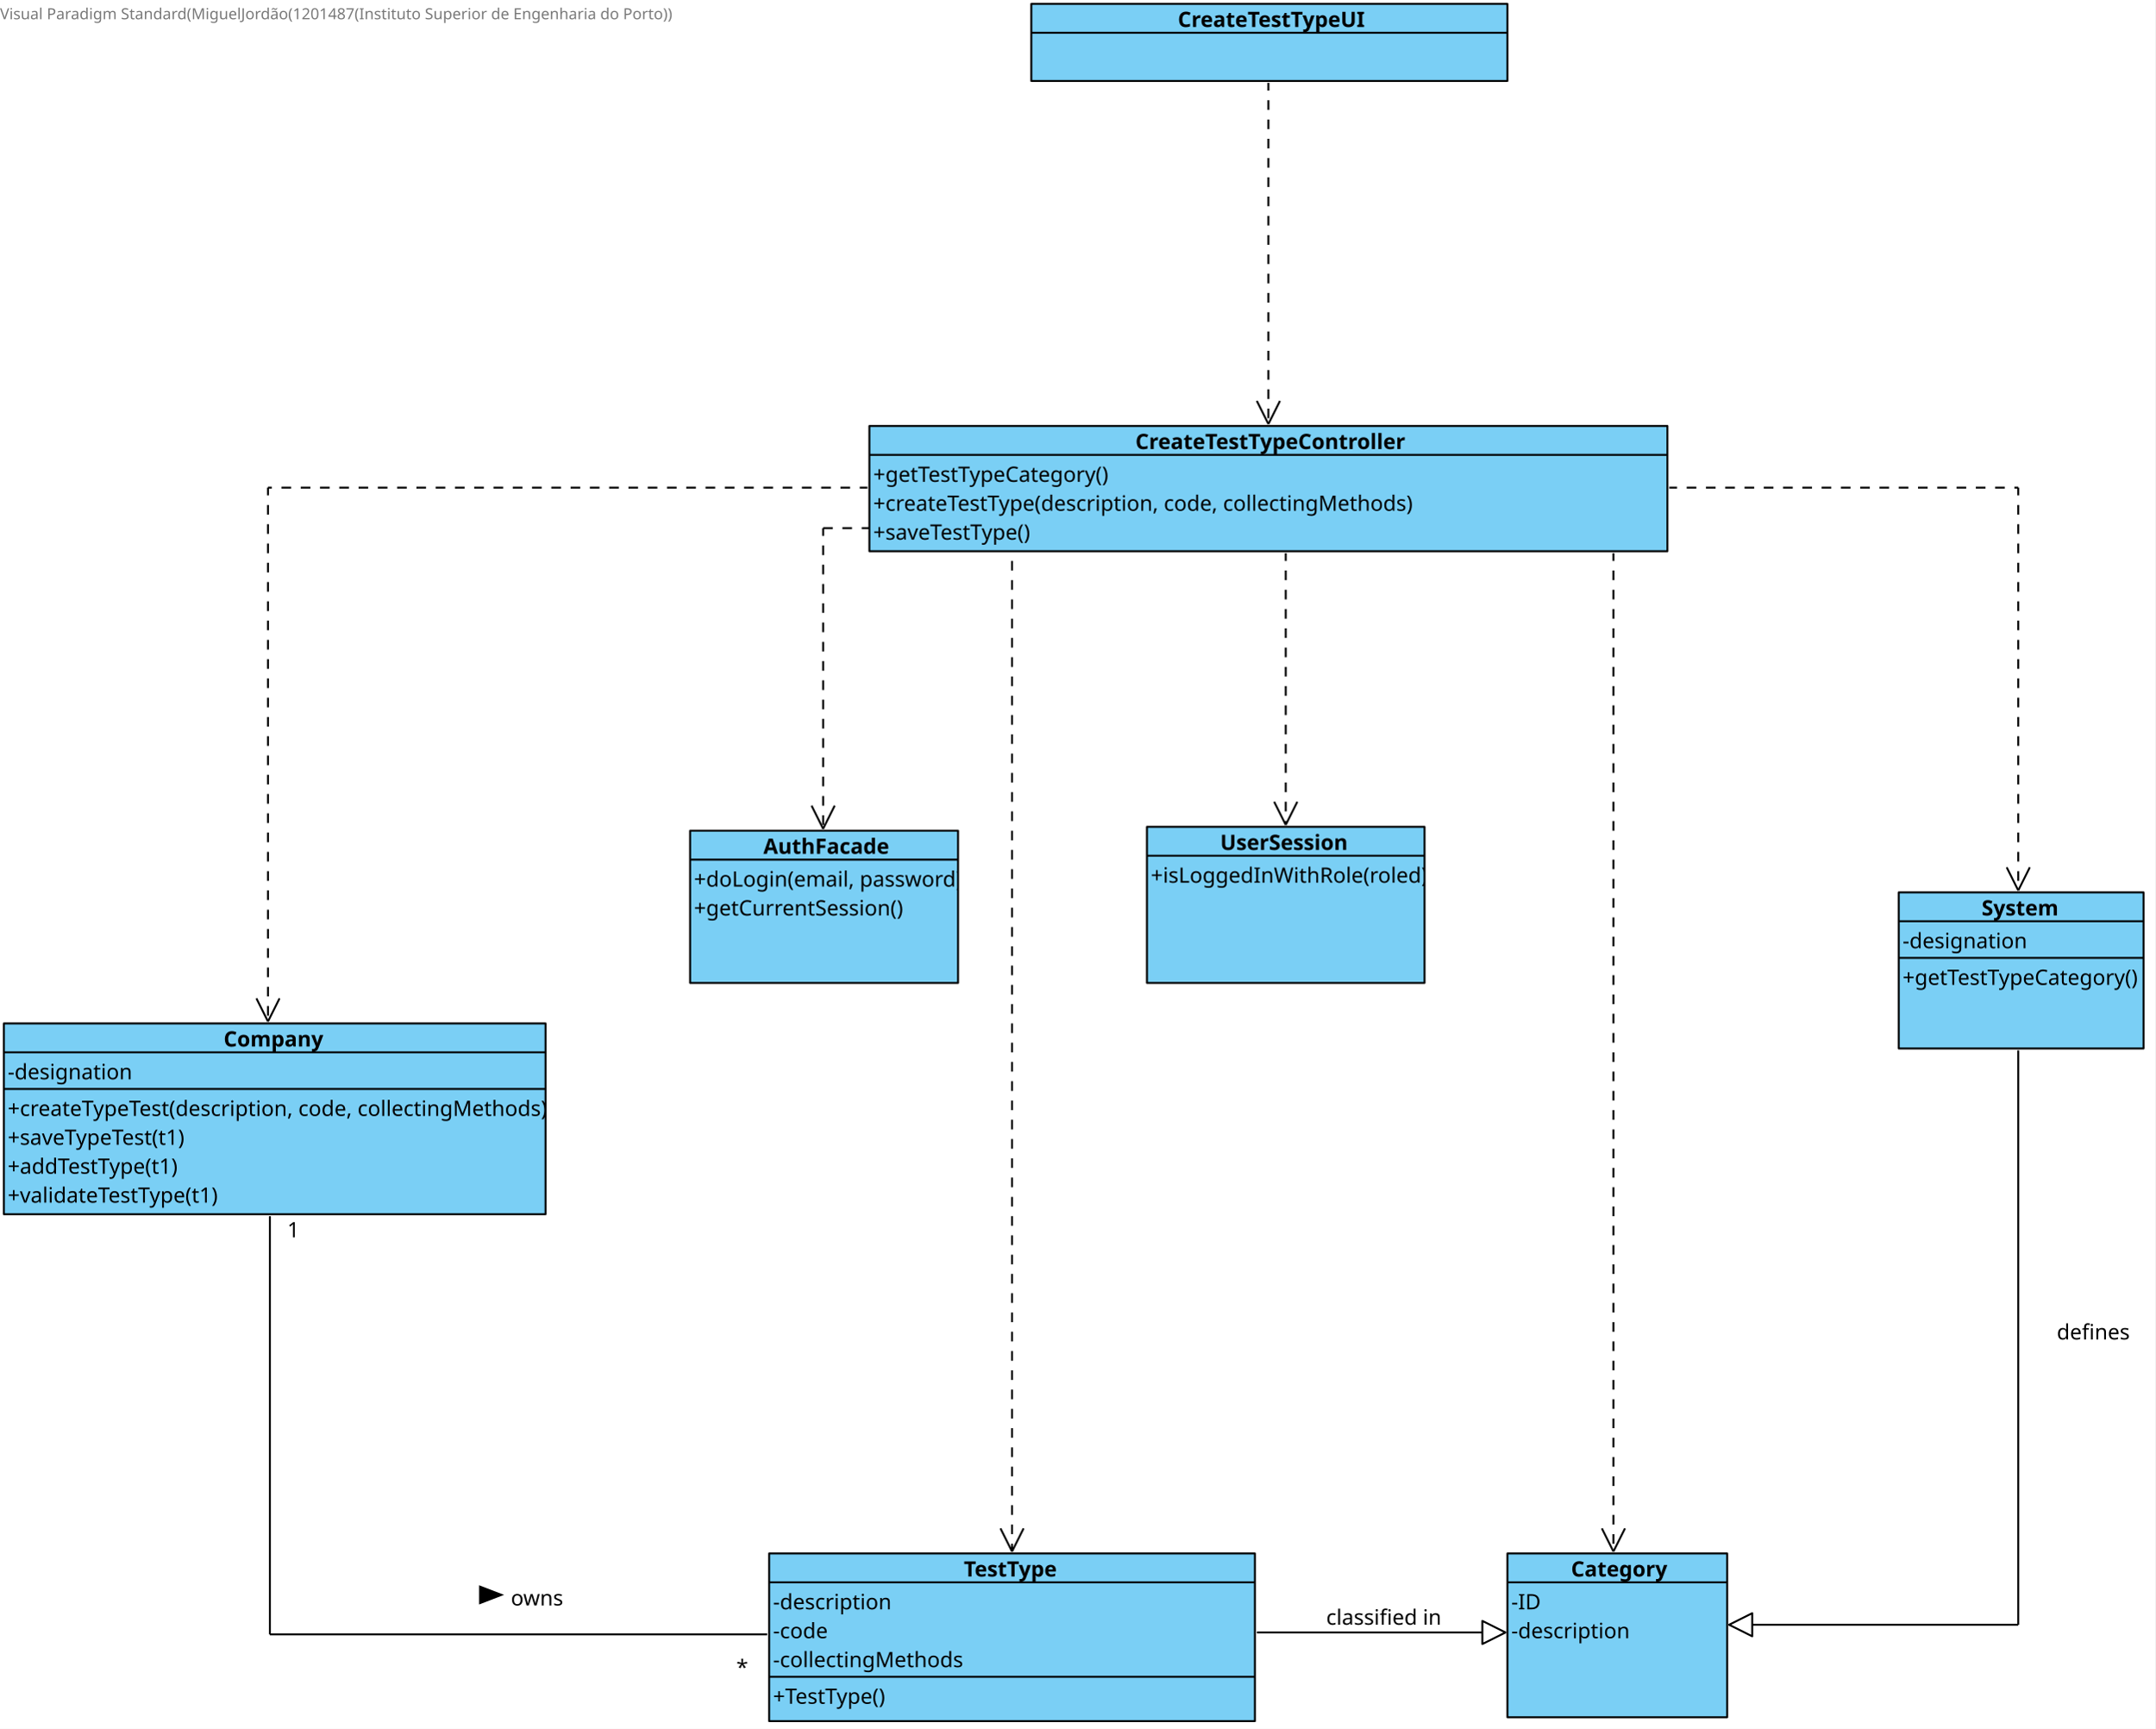
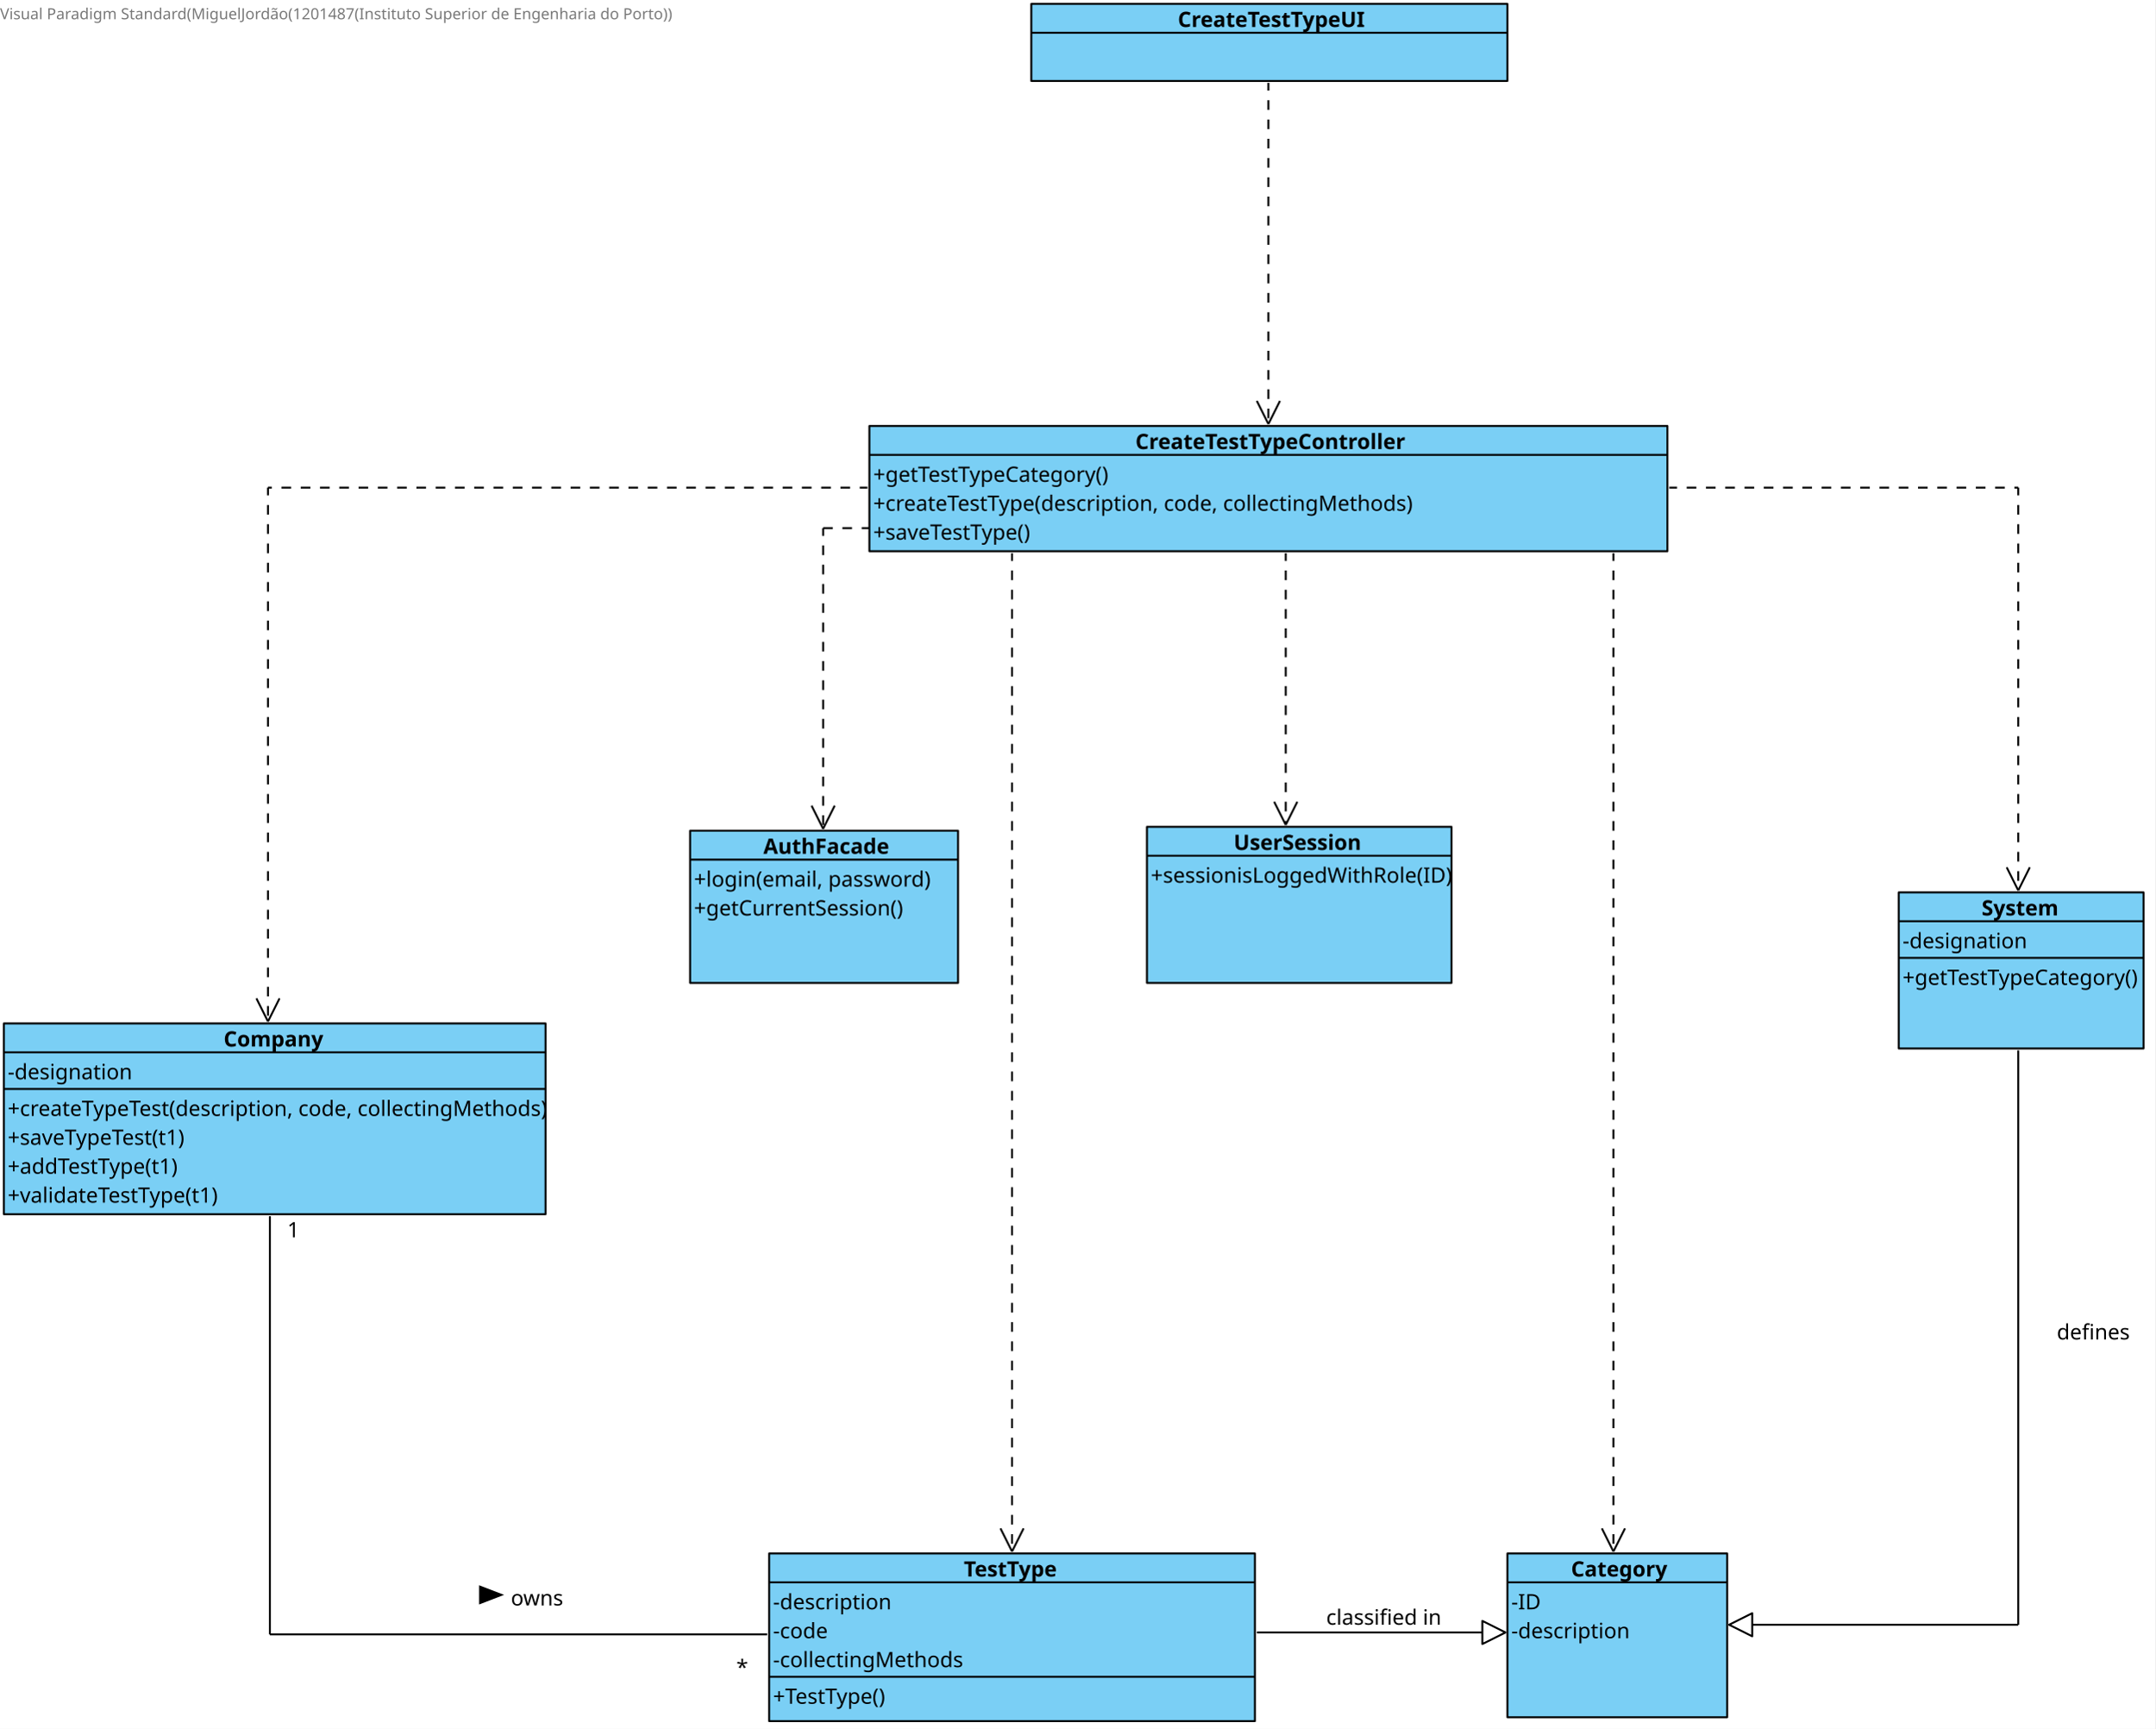
<svg xmlns="http://www.w3.org/2000/svg" fill-opacity="0" color-rendering="auto" color-interpolation="auto" text-rendering="auto" stroke="rgb(0,0,0)" stroke-linecap="square" width="1118" stroke-miterlimit="10" shape-rendering="auto" stroke-opacity="0" fill="rgb(0,0,0)" stroke-dasharray="none" font-weight="normal" stroke-width="1" height="897" font-family="'Dialog'" font-style="normal" stroke-linejoin="miter" font-size="12px" stroke-dashoffset="0" image-rendering="auto">
  <defs id="genericDefs" />
  <g>
    <defs id="defs1">
      <clipPath clipPathUnits="userSpaceOnUse" id="clipPath1">
        <path d="M-7 -7 L258 -7 L258 51 L-7 51 L-7 -7 Z" />
      </clipPath>
      <clipPath clipPathUnits="userSpaceOnUse" id="clipPath2">
        <path d="M0 0 L0 25 L247 25 L247 0 Z" />
      </clipPath>
      <clipPath clipPathUnits="userSpaceOnUse" id="clipPath3">
        <path d="M0 0 L0 15 L247 15 L247 0 Z" />
      </clipPath>
      <clipPath clipPathUnits="userSpaceOnUse" id="clipPath4">
        <path d="M-7 -7 L425 -7 L425 76 L-7 76 L-7 -7 Z" />
      </clipPath>
      <clipPath clipPathUnits="userSpaceOnUse" id="clipPath5">
        <path d="M0 0 L0 50 L414 50 L414 0 Z" />
      </clipPath>
      <clipPath clipPathUnits="userSpaceOnUse" id="clipPath6">
        <path d="M0 0 L0 15 L414 15 L414 0 Z" />
      </clipPath>
      <clipPath clipPathUnits="userSpaceOnUse" id="clipPath7">
        <path d="M-7 -7 L292 -7 L292 110 L-7 110 L-7 -7 Z" />
      </clipPath>
      <clipPath clipPathUnits="userSpaceOnUse" id="clipPath8">
        <path d="M0 0 L0 84 L281 84 L281 0 Z" />
      </clipPath>
      <clipPath clipPathUnits="userSpaceOnUse" id="clipPath9">
        <path d="M0 0 L0 15 L281 15 L281 0 Z" />
      </clipPath>
      <clipPath clipPathUnits="userSpaceOnUse" id="clipPath10">
        <path d="M-7 -7 L263 -7 L263 98 L-7 98 L-7 -7 Z" />
      </clipPath>
      <clipPath clipPathUnits="userSpaceOnUse" id="clipPath11">
        <path d="M0 0 L0 72 L252 72 L252 0 Z" />
      </clipPath>
      <clipPath clipPathUnits="userSpaceOnUse" id="clipPath12">
        <path d="M0 0 L0 15 L252 15 L252 0 Z" />
      </clipPath>
      <clipPath clipPathUnits="userSpaceOnUse" id="clipPath13">
        <path d="M-7 -7 L125 -7 L125 96 L-7 96 L-7 -7 Z" />
      </clipPath>
      <clipPath clipPathUnits="userSpaceOnUse" id="clipPath14">
        <path d="M0 0 L0 70 L114 70 L114 0 Z" />
      </clipPath>
      <clipPath clipPathUnits="userSpaceOnUse" id="clipPath15">
        <path d="M0 0 L0 15 L114 15 L114 0 Z" />
      </clipPath>
      <clipPath clipPathUnits="userSpaceOnUse" id="clipPath16">
        <path d="M-7 -7 L138 -7 L138 92 L-7 92 L-7 -7 Z" />
      </clipPath>
      <clipPath clipPathUnits="userSpaceOnUse" id="clipPath17">
        <path d="M0 0 L0 66 L127 66 L127 0 Z" />
      </clipPath>
      <clipPath clipPathUnits="userSpaceOnUse" id="clipPath18">
        <path d="M0 0 L0 15 L127 15 L127 0 Z" />
      </clipPath>
      <clipPath clipPathUnits="userSpaceOnUse" id="clipPath19">
        <path d="M-7 -7 L150 -7 L150 90 L-7 90 L-7 -7 Z" />
      </clipPath>
      <clipPath clipPathUnits="userSpaceOnUse" id="clipPath20">
        <path d="M0 0 L0 64 L139 64 L139 0 Z" />
      </clipPath>
      <clipPath clipPathUnits="userSpaceOnUse" id="clipPath21">
        <path d="M0 0 L0 15 L139 15 L139 0 Z" />
      </clipPath>
      <clipPath clipPathUnits="userSpaceOnUse" id="clipPath22">
-         <path d="M-7 -7 L155 -7 L155 92 L-7 92 L-7 -7 Z" />
+         <path d="M-7 -7 L169 -7 L169 92 L-7 92 L-7 -7 Z" />
      </clipPath>
      <clipPath clipPathUnits="userSpaceOnUse" id="clipPath23">
-         <path d="M0 0 L0 66 L144 66 L144 0 Z" />
+         <path d="M0 0 L0 66 L158 66 L158 0 Z" />
      </clipPath>
      <clipPath clipPathUnits="userSpaceOnUse" id="clipPath24">
-         <path d="M0 0 L0 15 L144 15 L144 0 Z" />
+         <path d="M0 0 L0 15 L158 15 L158 0 Z" />
      </clipPath>
      <clipPath clipPathUnits="userSpaceOnUse" id="clipPath25">
        <path d="M-7 -7 L38 -7 L38 26 L-7 26 L-7 -7 Z" />
      </clipPath>
      <clipPath clipPathUnits="userSpaceOnUse" id="clipPath26">
        <path d="M0 0 L0 15 L27 15 L27 0 Z" />
      </clipPath>
      <clipPath clipPathUnits="userSpaceOnUse" id="clipPath27">
        <path d="M-7 -7 L36 -7 L36 26 L-7 26 L-7 -7 Z" />
      </clipPath>
      <clipPath clipPathUnits="userSpaceOnUse" id="clipPath28">
        <path d="M0 0 L0 15 L25 15 L25 0 Z" />
      </clipPath>
      <clipPath clipPathUnits="userSpaceOnUse" id="clipPath29">
        <path d="M0 0 L104 0 L104 281 L0 281 L0 0 Z" />
      </clipPath>
      <clipPath clipPathUnits="userSpaceOnUse" id="clipPath30">
        <path d="M0 0 L0 281 L104 281 L104 0 Z" />
      </clipPath>
      <clipPath clipPathUnits="userSpaceOnUse" id="clipPath31">
        <path d="M0 0 L285 0 L285 313 L0 313 L0 0 Z" />
      </clipPath>
      <clipPath clipPathUnits="userSpaceOnUse" id="clipPath32">
        <path d="M0 0 L0 313 L285 313 L285 0 Z" />
      </clipPath>
      <clipPath clipPathUnits="userSpaceOnUse" id="clipPath33">
        <path d="M0 0 L104 0 L104 622 L0 622 L0 0 Z" />
      </clipPath>
      <clipPath clipPathUnits="userSpaceOnUse" id="clipPath34">
        <path d="M0 0 L0 622 L104 622 L104 0 Z" />
      </clipPath>
      <clipPath clipPathUnits="userSpaceOnUse" id="clipPath35">
        <path d="M0 0 L415 0 L415 381 L0 381 L0 0 Z" />
      </clipPath>
      <clipPath clipPathUnits="userSpaceOnUse" id="clipPath36">
        <path d="M0 0 L0 381 L415 381 L415 0 Z" />
      </clipPath>
      <clipPath clipPathUnits="userSpaceOnUse" id="clipPath37">
        <path d="M0 0 L233 0 L233 104 L0 104 L0 0 Z" />
      </clipPath>
      <clipPath clipPathUnits="userSpaceOnUse" id="clipPath38">
        <path d="M153 34 L153 49 L76 49 L76 34 ZM0 0 L0 104 L233 104 L233 0 Z" />
      </clipPath>
      <clipPath clipPathUnits="userSpaceOnUse" id="clipPath39">
        <path d="M0 0 L254 0 L254 402 L0 402 L0 0 Z" />
      </clipPath>
      <clipPath clipPathUnits="userSpaceOnUse" id="clipPath40">
        <path d="M0 0 L0 402 L254 402 L254 203 L211 203 L211 188 L254 188 L254 0 Z" />
      </clipPath>
      <clipPath clipPathUnits="userSpaceOnUse" id="clipPath41">
        <path d="M0 0 L362 0 L362 321 L0 321 L0 0 Z" />
      </clipPath>
      <clipPath clipPathUnits="userSpaceOnUse" id="clipPath42">
        <path d="M211 240 L211 256 L147 256 L147 240 ZM0 0 L0 321 L362 321 L362 0 Z" />
      </clipPath>
      <clipPath clipPathUnits="userSpaceOnUse" id="clipPath43">
        <path d="M0 0 L104 0 L104 245 L0 245 L0 0 Z" />
      </clipPath>
      <clipPath clipPathUnits="userSpaceOnUse" id="clipPath44">
        <path d="M0 0 L0 245 L104 245 L104 0 Z" />
      </clipPath>
      <clipPath clipPathUnits="userSpaceOnUse" id="clipPath45">
        <path d="M0 0 L128 0 L128 260 L0 260 L0 0 Z" />
      </clipPath>
      <clipPath clipPathUnits="userSpaceOnUse" id="clipPath46">
        <path d="M0 0 L0 260 L128 260 L128 0 Z" />
      </clipPath>
      <clipPath clipPathUnits="userSpaceOnUse" id="clipPath47">
        <path d="M-64 -16 L128 -16 L128 32 L-64 32 L-64 -16 Z" />
      </clipPath>
      <clipPath clipPathUnits="userSpaceOnUse" id="clipPath48">
        <path d="M-74 -16 L118 -16 L118 32 L-74 32 L-74 -16 Z" />
      </clipPath>
      <clipPath clipPathUnits="userSpaceOnUse" id="clipPath49">
        <path d="M-56 -15 L112 -15 L112 30 L-56 30 L-56 -15 Z" />
      </clipPath>
      <clipPath clipPathUnits="userSpaceOnUse" id="clipPath50">
        <path d="M-77 -15 L154 -15 L154 30 L-77 30 L-77 -15 Z" />
      </clipPath>
    </defs>
    <g fill="white" text-rendering="geometricPrecision" fill-opacity="1" stroke-opacity="1" stroke="white">
      <rect x="0" width="1118" height="897" y="0" stroke="none" />
    </g>
    <g font-size="11px" transform="translate(535,2)" fill-opacity="1" fill="rgb(122,207,245)" text-rendering="geometricPrecision" image-rendering="optimizeQuality" font-family="sans-serif" stroke="rgb(122,207,245)" font-weight="bold" stroke-opacity="1">
      <rect x="0" width="247" height="40" y="0" clip-path="url(#clipPath1)" stroke="none" />
    </g>
    <g fill-opacity="1" text-rendering="geometricPrecision" stroke="black" stroke-linecap="butt" transform="translate(535,2)" stroke-miterlimit="0" stroke-opacity="1" fill="black" font-weight="bold" font-family="sans-serif" stroke-linejoin="round" font-size="11px" image-rendering="optimizeQuality">
      <rect fill="none" x="0" width="247" height="40" y="0" clip-path="url(#clipPath1)" />
      <line y2="15" fill="none" x1="0" clip-path="url(#clipPath1)" x2="247" y1="15" />
    </g>
    <g font-size="11px" transform="translate(535,2)" fill-opacity="1" fill="black" text-rendering="geometricPrecision" image-rendering="optimizeQuality" font-family="sans-serif" stroke="black" font-weight="bold" stroke-opacity="1">
      <text x="76" xml:space="preserve" y="12" clip-path="url(#clipPath3)" stroke="none">CreateTestTypeUI</text>
    </g>
    <g font-size="11px" transform="translate(451,221)" fill-opacity="1" fill="rgb(122,207,245)" text-rendering="geometricPrecision" image-rendering="optimizeQuality" font-family="sans-serif" stroke="rgb(122,207,245)" font-weight="bold" stroke-opacity="1">
      <rect x="0" width="414" height="65" y="0" clip-path="url(#clipPath4)" stroke="none" />
    </g>
    <g fill-opacity="1" text-rendering="geometricPrecision" stroke="black" stroke-linecap="butt" transform="translate(451,221)" stroke-miterlimit="0" stroke-opacity="1" fill="black" font-weight="bold" font-family="sans-serif" stroke-linejoin="round" font-size="11px" image-rendering="optimizeQuality">
      <rect fill="none" x="0" width="414" height="65" y="0" clip-path="url(#clipPath4)" />
      <line y2="15" fill="none" x1="0" clip-path="url(#clipPath4)" x2="414" y1="15" />
    </g>
    <g font-size="11px" transform="matrix(1,0,0,1,451,236)" fill-opacity="1" fill="black" text-rendering="geometricPrecision" image-rendering="optimizeQuality" font-family="sans-serif" stroke="black" stroke-opacity="1">
      <text x="2" xml:space="preserve" y="14" clip-path="url(#clipPath5)" stroke="none">+getTestTypeCategory()</text>
    </g>
    <g font-size="11px" transform="matrix(1,0,0,1,451,236)" fill-opacity="1" fill="black" text-rendering="geometricPrecision" image-rendering="optimizeQuality" font-family="sans-serif" stroke="black" stroke-opacity="1">
      <text x="2" xml:space="preserve" y="29" clip-path="url(#clipPath5)" stroke="none">+createTestType(description, code, collectingMethods)</text>
    </g>
    <g font-size="11px" transform="matrix(1,0,0,1,451,236)" fill-opacity="1" fill="black" text-rendering="geometricPrecision" image-rendering="optimizeQuality" font-family="sans-serif" stroke="black" stroke-opacity="1">
      <text x="2" xml:space="preserve" y="44" clip-path="url(#clipPath5)" stroke="none">+saveTestType()</text>
    </g>
    <g font-size="11px" transform="translate(451,221)" fill-opacity="1" fill="black" text-rendering="geometricPrecision" image-rendering="optimizeQuality" font-family="sans-serif" stroke="black" font-weight="bold" stroke-opacity="1">
      <text x="138" xml:space="preserve" y="12" clip-path="url(#clipPath6)" stroke="none">CreateTestTypeController</text>
    </g>
    <g font-size="11px" transform="translate(2,531)" fill-opacity="1" fill="rgb(122,207,245)" text-rendering="geometricPrecision" image-rendering="optimizeQuality" font-family="sans-serif" stroke="rgb(122,207,245)" font-weight="bold" stroke-opacity="1">
      <rect x="0" width="281" height="99" y="0" clip-path="url(#clipPath7)" stroke="none" />
    </g>
    <g fill-opacity="1" text-rendering="geometricPrecision" stroke="black" stroke-linecap="butt" transform="translate(2,531)" stroke-miterlimit="0" stroke-opacity="1" fill="black" font-weight="bold" font-family="sans-serif" stroke-linejoin="round" font-size="11px" image-rendering="optimizeQuality">
      <rect fill="none" x="0" width="281" height="99" y="0" clip-path="url(#clipPath7)" />
      <line y2="15" fill="none" x1="0" clip-path="url(#clipPath7)" x2="281" y1="15" />
    </g>
    <g font-size="11px" transform="matrix(1,0,0,1,2,546)" fill-opacity="1" fill="black" text-rendering="geometricPrecision" image-rendering="optimizeQuality" font-family="sans-serif" stroke="black" stroke-opacity="1">
      <text x="2" xml:space="preserve" y="14" clip-path="url(#clipPath8)" stroke="none">-designation</text>
    </g>
    <g stroke-linecap="butt" font-size="11px" transform="matrix(1,0,0,1,2,546)" fill-opacity="1" fill="black" text-rendering="geometricPrecision" image-rendering="optimizeQuality" font-family="sans-serif" stroke-linejoin="bevel" stroke="black" stroke-opacity="1" stroke-miterlimit="0">
      <line y2="19" fill="none" x1="0" clip-path="url(#clipPath8)" x2="281" y1="19" />
    </g>
    <g font-size="11px" transform="matrix(1,0,0,1,2,546)" fill-opacity="1" fill="black" text-rendering="geometricPrecision" image-rendering="optimizeQuality" font-family="sans-serif" stroke="black" stroke-opacity="1">
      <text x="2" xml:space="preserve" y="33" clip-path="url(#clipPath8)" stroke="none">+createTypeTest(description, code, collectingMethods)</text>
    </g>
    <g font-size="11px" transform="matrix(1,0,0,1,2,546)" fill-opacity="1" fill="black" text-rendering="geometricPrecision" image-rendering="optimizeQuality" font-family="sans-serif" stroke="black" stroke-opacity="1">
      <text x="2" xml:space="preserve" y="48" clip-path="url(#clipPath8)" stroke="none">+saveTypeTest(t1)</text>
    </g>
    <g font-size="11px" transform="matrix(1,0,0,1,2,546)" fill-opacity="1" fill="black" text-rendering="geometricPrecision" image-rendering="optimizeQuality" font-family="sans-serif" stroke="black" stroke-opacity="1">
      <text x="2" xml:space="preserve" y="63" clip-path="url(#clipPath8)" stroke="none">+addTestType(t1)</text>
    </g>
    <g font-size="11px" transform="matrix(1,0,0,1,2,546)" fill-opacity="1" fill="black" text-rendering="geometricPrecision" image-rendering="optimizeQuality" font-family="sans-serif" stroke="black" stroke-opacity="1">
      <text x="2" xml:space="preserve" y="78" clip-path="url(#clipPath8)" stroke="none">+validateTestType(t1)</text>
    </g>
    <g font-size="11px" transform="translate(2,531)" fill-opacity="1" fill="black" text-rendering="geometricPrecision" image-rendering="optimizeQuality" font-family="sans-serif" stroke="black" font-weight="bold" stroke-opacity="1">
      <text x="114" xml:space="preserve" y="12" clip-path="url(#clipPath9)" stroke="none">Company</text>
    </g>
    <g font-size="11px" transform="translate(399,806)" fill-opacity="1" fill="rgb(122,207,245)" text-rendering="geometricPrecision" image-rendering="optimizeQuality" font-family="sans-serif" stroke="rgb(122,207,245)" font-weight="bold" stroke-opacity="1">
      <rect x="0" width="252" height="87" y="0" clip-path="url(#clipPath10)" stroke="none" />
    </g>
    <g fill-opacity="1" text-rendering="geometricPrecision" stroke="black" stroke-linecap="butt" transform="translate(399,806)" stroke-miterlimit="0" stroke-opacity="1" fill="black" font-weight="bold" font-family="sans-serif" stroke-linejoin="round" font-size="11px" image-rendering="optimizeQuality">
      <rect fill="none" x="0" width="252" height="87" y="0" clip-path="url(#clipPath10)" />
      <line y2="15" fill="none" x1="0" clip-path="url(#clipPath10)" x2="252" y1="15" />
    </g>
    <g font-size="11px" transform="matrix(1,0,0,1,399,821)" fill-opacity="1" fill="black" text-rendering="geometricPrecision" image-rendering="optimizeQuality" font-family="sans-serif" stroke="black" stroke-opacity="1">
      <text x="2" xml:space="preserve" y="14" clip-path="url(#clipPath11)" stroke="none">-description</text>
    </g>
    <g font-size="11px" transform="matrix(1,0,0,1,399,821)" fill-opacity="1" fill="black" text-rendering="geometricPrecision" image-rendering="optimizeQuality" font-family="sans-serif" stroke="black" stroke-opacity="1">
      <text x="2" xml:space="preserve" y="29" clip-path="url(#clipPath11)" stroke="none">-code</text>
    </g>
    <g font-size="11px" transform="matrix(1,0,0,1,399,821)" fill-opacity="1" fill="black" text-rendering="geometricPrecision" image-rendering="optimizeQuality" font-family="sans-serif" stroke="black" stroke-opacity="1">
      <text x="2" xml:space="preserve" y="44" clip-path="url(#clipPath11)" stroke="none">-collectingMethods</text>
      <line stroke-linecap="butt" clip-path="url(#clipPath11)" fill="none" x1="0" x2="252" y1="49" y2="49" stroke-linejoin="bevel" stroke-miterlimit="0" />
    </g>
    <g font-size="11px" transform="matrix(1,0,0,1,399,821)" fill-opacity="1" fill="black" text-rendering="geometricPrecision" image-rendering="optimizeQuality" font-family="sans-serif" stroke="black" stroke-opacity="1">
      <text x="2" xml:space="preserve" y="63" clip-path="url(#clipPath11)" stroke="none">+TestType()</text>
    </g>
    <g font-size="11px" transform="translate(399,806)" fill-opacity="1" fill="black" text-rendering="geometricPrecision" image-rendering="optimizeQuality" font-family="sans-serif" stroke="black" font-weight="bold" stroke-opacity="1">
      <text x="101" xml:space="preserve" y="12" clip-path="url(#clipPath12)" stroke="none">TestType</text>
    </g>
    <g font-size="11px" transform="translate(782,806)" fill-opacity="1" fill="rgb(122,207,245)" text-rendering="geometricPrecision" image-rendering="optimizeQuality" font-family="sans-serif" stroke="rgb(122,207,245)" font-weight="bold" stroke-opacity="1">
      <rect x="0" width="114" height="85" y="0" clip-path="url(#clipPath13)" stroke="none" />
    </g>
    <g fill-opacity="1" text-rendering="geometricPrecision" stroke="black" stroke-linecap="butt" transform="translate(782,806)" stroke-miterlimit="0" stroke-opacity="1" fill="black" font-weight="bold" font-family="sans-serif" stroke-linejoin="round" font-size="11px" image-rendering="optimizeQuality">
      <rect fill="none" x="0" width="114" height="85" y="0" clip-path="url(#clipPath13)" />
      <line y2="15" fill="none" x1="0" clip-path="url(#clipPath13)" x2="114" y1="15" />
    </g>
    <g font-size="11px" transform="matrix(1,0,0,1,782,821)" fill-opacity="1" fill="black" text-rendering="geometricPrecision" image-rendering="optimizeQuality" font-family="sans-serif" stroke="black" stroke-opacity="1">
      <text x="2" xml:space="preserve" y="14" clip-path="url(#clipPath14)" stroke="none">-ID</text>
    </g>
    <g font-size="11px" transform="matrix(1,0,0,1,782,821)" fill-opacity="1" fill="black" text-rendering="geometricPrecision" image-rendering="optimizeQuality" font-family="sans-serif" stroke="black" stroke-opacity="1">
      <text x="2" xml:space="preserve" y="29" clip-path="url(#clipPath14)" stroke="none">-description</text>
    </g>
    <g font-size="11px" transform="translate(782,806)" fill-opacity="1" fill="black" text-rendering="geometricPrecision" image-rendering="optimizeQuality" font-family="sans-serif" stroke="black" font-weight="bold" stroke-opacity="1">
      <text x="33" xml:space="preserve" y="12" clip-path="url(#clipPath15)" stroke="none">Category</text>
    </g>
    <g font-size="11px" transform="translate(985,463)" fill-opacity="1" fill="rgb(122,207,245)" text-rendering="geometricPrecision" image-rendering="optimizeQuality" font-family="sans-serif" stroke="rgb(122,207,245)" font-weight="bold" stroke-opacity="1">
      <rect x="0" width="127" height="81" y="0" clip-path="url(#clipPath16)" stroke="none" />
    </g>
    <g fill-opacity="1" text-rendering="geometricPrecision" stroke="black" stroke-linecap="butt" transform="translate(985,463)" stroke-miterlimit="0" stroke-opacity="1" fill="black" font-weight="bold" font-family="sans-serif" stroke-linejoin="round" font-size="11px" image-rendering="optimizeQuality">
      <rect fill="none" x="0" width="127" height="81" y="0" clip-path="url(#clipPath16)" />
      <line y2="15" fill="none" x1="0" clip-path="url(#clipPath16)" x2="127" y1="15" />
    </g>
    <g font-size="11px" transform="matrix(1,0,0,1,985,478)" fill-opacity="1" fill="black" text-rendering="geometricPrecision" image-rendering="optimizeQuality" font-family="sans-serif" stroke="black" stroke-opacity="1">
      <text x="2" xml:space="preserve" y="14" clip-path="url(#clipPath17)" stroke="none">-designation</text>
    </g>
    <g stroke-linecap="butt" font-size="11px" transform="matrix(1,0,0,1,985,478)" fill-opacity="1" fill="black" text-rendering="geometricPrecision" image-rendering="optimizeQuality" font-family="sans-serif" stroke-linejoin="bevel" stroke="black" stroke-opacity="1" stroke-miterlimit="0">
      <line y2="19" fill="none" x1="0" clip-path="url(#clipPath17)" x2="127" y1="19" />
    </g>
    <g font-size="11px" transform="matrix(1,0,0,1,985,478)" fill-opacity="1" fill="black" text-rendering="geometricPrecision" image-rendering="optimizeQuality" font-family="sans-serif" stroke="black" stroke-opacity="1">
      <text x="2" xml:space="preserve" y="33" clip-path="url(#clipPath17)" stroke="none">+getTestTypeCategory()</text>
    </g>
    <g font-size="11px" transform="translate(985,463)" fill-opacity="1" fill="black" text-rendering="geometricPrecision" image-rendering="optimizeQuality" font-family="sans-serif" stroke="black" font-weight="bold" stroke-opacity="1">
      <text x="43" xml:space="preserve" y="12" clip-path="url(#clipPath18)" stroke="none">System</text>
    </g>
    <g font-size="11px" transform="translate(358,431)" fill-opacity="1" fill="rgb(122,207,245)" text-rendering="geometricPrecision" image-rendering="optimizeQuality" font-family="sans-serif" stroke="rgb(122,207,245)" font-weight="bold" stroke-opacity="1">
      <rect x="0" width="139" height="79" y="0" clip-path="url(#clipPath19)" stroke="none" />
    </g>
    <g fill-opacity="1" text-rendering="geometricPrecision" stroke="black" stroke-linecap="butt" transform="translate(358,431)" stroke-miterlimit="0" stroke-opacity="1" fill="black" font-weight="bold" font-family="sans-serif" stroke-linejoin="round" font-size="11px" image-rendering="optimizeQuality">
      <rect fill="none" x="0" width="139" height="79" y="0" clip-path="url(#clipPath19)" />
      <line y2="15" fill="none" x1="0" clip-path="url(#clipPath19)" x2="139" y1="15" />
    </g>
    <g font-size="11px" transform="matrix(1,0,0,1,358,446)" fill-opacity="1" fill="black" text-rendering="geometricPrecision" image-rendering="optimizeQuality" font-family="sans-serif" stroke="black" stroke-opacity="1">
-       <text x="2" xml:space="preserve" y="14" clip-path="url(#clipPath20)" stroke="none">+doLogin(email, password)</text>
+       <text x="2" xml:space="preserve" y="14" clip-path="url(#clipPath20)" stroke="none">+login(email, password)</text>
    </g>
    <g font-size="11px" transform="matrix(1,0,0,1,358,446)" fill-opacity="1" fill="black" text-rendering="geometricPrecision" image-rendering="optimizeQuality" font-family="sans-serif" stroke="black" stroke-opacity="1">
      <text x="2" xml:space="preserve" y="29" clip-path="url(#clipPath20)" stroke="none">+getCurrentSession()</text>
    </g>
    <g font-size="11px" transform="translate(358,431)" fill-opacity="1" fill="black" text-rendering="geometricPrecision" image-rendering="optimizeQuality" font-family="sans-serif" stroke="black" font-weight="bold" stroke-opacity="1">
      <text x="38" xml:space="preserve" y="12" clip-path="url(#clipPath21)" stroke="none">AuthFacade</text>
    </g>
    <g font-size="11px" transform="translate(595,429)" fill-opacity="1" fill="rgb(122,207,245)" text-rendering="geometricPrecision" image-rendering="optimizeQuality" font-family="sans-serif" stroke="rgb(122,207,245)" font-weight="bold" stroke-opacity="1">
-       <rect x="0" width="144" height="81" y="0" clip-path="url(#clipPath22)" stroke="none" />
+       <rect x="0" width="158" height="81" y="0" clip-path="url(#clipPath22)" stroke="none" />
    </g>
    <g fill-opacity="1" text-rendering="geometricPrecision" stroke="black" stroke-linecap="butt" transform="translate(595,429)" stroke-miterlimit="0" stroke-opacity="1" fill="black" font-weight="bold" font-family="sans-serif" stroke-linejoin="round" font-size="11px" image-rendering="optimizeQuality">
-       <rect fill="none" x="0" width="144" height="81" y="0" clip-path="url(#clipPath22)" />
-       <line y2="15" fill="none" x1="0" clip-path="url(#clipPath22)" x2="144" y1="15" />
+       <rect fill="none" x="0" width="158" height="81" y="0" clip-path="url(#clipPath22)" />
+       <line y2="15" fill="none" x1="0" clip-path="url(#clipPath22)" x2="158" y1="15" />
    </g>
    <g font-size="11px" transform="matrix(1,0,0,1,595,444)" fill-opacity="1" fill="black" text-rendering="geometricPrecision" image-rendering="optimizeQuality" font-family="sans-serif" stroke="black" stroke-opacity="1">
-       <text x="2" xml:space="preserve" y="14" clip-path="url(#clipPath23)" stroke="none">+isLoggedInWithRole(roled)</text>
+       <text x="2" xml:space="preserve" y="14" clip-path="url(#clipPath23)" stroke="none">+sessionisLoggedWithRole(ID)</text>
    </g>
    <g font-size="11px" transform="translate(595,429)" fill-opacity="1" fill="black" text-rendering="geometricPrecision" image-rendering="optimizeQuality" font-family="sans-serif" stroke="black" font-weight="bold" stroke-opacity="1">
-       <text x="38" xml:space="preserve" y="12" clip-path="url(#clipPath24)" stroke="none">UserSession</text>
+       <text x="45" xml:space="preserve" y="12" clip-path="url(#clipPath24)" stroke="none">UserSession</text>
    </g>
    <g font-size="11px" transform="translate(139,630)" fill-opacity="1" fill="black" text-rendering="geometricPrecision" image-rendering="optimizeQuality" font-family="sans-serif" stroke="black" stroke-opacity="1">
      <text x="10" xml:space="preserve" y="12" clip-path="url(#clipPath26)" stroke="none">1</text>
    </g>
    <g font-size="11px" transform="translate(372,857)" fill-opacity="1" fill="black" text-rendering="geometricPrecision" image-rendering="optimizeQuality" font-family="sans-serif" stroke="black" stroke-opacity="1">
      <text x="10" xml:space="preserve" y="12" clip-path="url(#clipPath28)" stroke="none">*</text>
    </g>
    <g fill-opacity="1" text-rendering="geometricPrecision" stroke="black" stroke-linecap="butt" transform="translate(608,-7)" stroke-opacity="1" fill="black" stroke-dasharray="5" font-family="sans-serif" stroke-linejoin="round" font-size="11px" stroke-dashoffset="1" image-rendering="optimizeQuality">
      <line y2="227" fill="none" x1="50" clip-path="url(#clipPath30)" x2="50" y1="50" />
      <line clip-path="url(#clipPath30)" stroke-dashoffset="0" fill="none" x1="50" x2="56" y1="227" y2="215" stroke-dasharray="none" />
      <line clip-path="url(#clipPath30)" stroke-dashoffset="0" fill="none" x1="50" x2="44" y1="227" y2="215" stroke-dasharray="none" />
    </g>
    <g fill-opacity="1" text-rendering="geometricPrecision" stroke="black" stroke-linecap="butt" transform="translate(816,203)" stroke-opacity="1" fill="black" stroke-dasharray="5" font-family="sans-serif" stroke-linejoin="round" font-size="11px" stroke-dashoffset="1" image-rendering="optimizeQuality">
      <line y2="50" fill="none" x1="50" clip-path="url(#clipPath32)" x2="231" y1="50" />
      <line y2="259" fill="none" x1="231" clip-path="url(#clipPath32)" x2="231" y1="50" />
      <line clip-path="url(#clipPath32)" stroke-dashoffset="0" fill="none" x1="231" x2="237" y1="259" y2="247" stroke-dasharray="none" />
      <line clip-path="url(#clipPath32)" stroke-dashoffset="0" fill="none" x1="231" x2="225" y1="259" y2="247" stroke-dasharray="none" />
    </g>
    <g fill-opacity="1" text-rendering="geometricPrecision" stroke="black" stroke-linecap="butt" transform="translate(787,237)" stroke-opacity="1" fill="black" stroke-dasharray="5" font-family="sans-serif" stroke-linejoin="round" font-size="11px" stroke-dashoffset="1" image-rendering="optimizeQuality">
      <line y2="568" fill="none" x1="50" clip-path="url(#clipPath34)" x2="50" y1="50" />
      <line clip-path="url(#clipPath34)" stroke-dashoffset="0" fill="none" x1="50" x2="56" y1="568" y2="556" stroke-dasharray="none" />
      <line clip-path="url(#clipPath34)" stroke-dashoffset="0" fill="none" x1="50" x2="44" y1="568" y2="556" stroke-dasharray="none" />
    </g>
    <g fill-opacity="1" text-rendering="geometricPrecision" stroke="black" stroke-linecap="butt" transform="translate(89,203)" stroke-opacity="1" fill="black" stroke-dasharray="5" font-family="sans-serif" stroke-linejoin="round" font-size="11px" stroke-dashoffset="1" image-rendering="optimizeQuality">
      <line y2="50" fill="none" x1="361" clip-path="url(#clipPath36)" x2="50" y1="50" />
      <line y2="327" fill="none" x1="50" clip-path="url(#clipPath36)" x2="50" y1="50" />
      <line clip-path="url(#clipPath36)" stroke-dashoffset="0" fill="none" x1="50" x2="56" y1="327" y2="315" stroke-dasharray="none" />
      <line clip-path="url(#clipPath36)" stroke-dashoffset="0" fill="none" x1="50" x2="44" y1="327" y2="315" stroke-dasharray="none" />
    </g>
    <g stroke-linecap="butt" font-size="11px" transform="translate(602,797)" fill-opacity="1" fill="black" text-rendering="geometricPrecision" image-rendering="optimizeQuality" font-family="sans-serif" stroke-linejoin="round" stroke="black" stroke-opacity="1">
      <line y2="50" fill="none" x1="179" clip-path="url(#clipPath38)" x2="50" y1="50" />
      <polygon fill="white" clip-path="url(#clipPath38)" points=" 179 50 167 44 167 56" stroke="none" />
      <polygon fill="none" points=" 179 50 167 44 167 56" clip-path="url(#clipPath38)" />
    </g>
    <g stroke-linecap="butt" font-size="11px" transform="translate(847,495)" fill-opacity="1" fill="black" text-rendering="geometricPrecision" image-rendering="optimizeQuality" font-family="sans-serif" stroke-linejoin="round" stroke="black" stroke-opacity="1">
      <line y2="348" fill="none" x1="50" clip-path="url(#clipPath40)" x2="200" y1="348" />
      <line y2="50" fill="none" x1="200" clip-path="url(#clipPath40)" x2="200" y1="348" />
      <polygon fill="white" clip-path="url(#clipPath40)" points=" 50 348 62 354 62 342" stroke="none" />
      <polygon fill="none" points=" 50 348 62 354 62 342" clip-path="url(#clipPath40)" />
    </g>
    <g stroke-linecap="butt" font-size="11px" transform="translate(90,581)" fill-opacity="1" fill="black" text-rendering="geometricPrecision" image-rendering="optimizeQuality" font-family="sans-serif" stroke-linejoin="round" stroke="black" stroke-opacity="1">
      <line y2="267" fill="none" x1="50" clip-path="url(#clipPath42)" x2="50" y1="50" />
      <line y2="267" fill="none" x1="50" clip-path="url(#clipPath42)" x2="308" y1="267" />
    </g>
    <g fill-opacity="1" text-rendering="geometricPrecision" stroke="black" stroke-linecap="butt" transform="translate(475,237)" stroke-opacity="1" fill="black" stroke-dasharray="5" font-family="sans-serif" stroke-linejoin="round" font-size="11px" stroke-dashoffset="1" image-rendering="optimizeQuality">
-       <line y2="50" fill="none" x1="50" clip-path="url(#clipPath34)" x2="50" y1="568" />
+       <line y2="568" fill="none" x1="50" clip-path="url(#clipPath34)" x2="50" y1="50" />
      <line clip-path="url(#clipPath34)" stroke-dashoffset="0" fill="none" x1="50" x2="56" y1="568" y2="556" stroke-dasharray="none" />
      <line clip-path="url(#clipPath34)" stroke-dashoffset="0" fill="none" x1="50" x2="44" y1="568" y2="556" stroke-dasharray="none" />
    </g>
    <g fill-opacity="1" text-rendering="geometricPrecision" stroke="black" stroke-linecap="butt" transform="translate(617,237)" stroke-opacity="1" fill="black" stroke-dasharray="5" font-family="sans-serif" stroke-linejoin="round" font-size="11px" stroke-dashoffset="1" image-rendering="optimizeQuality">
      <line y2="191" fill="none" x1="50" clip-path="url(#clipPath44)" x2="50" y1="50" />
      <line clip-path="url(#clipPath44)" stroke-dashoffset="0" fill="none" x1="50" x2="56" y1="191" y2="179" stroke-dasharray="none" />
      <line clip-path="url(#clipPath44)" stroke-dashoffset="0" fill="none" x1="50" x2="44" y1="191" y2="179" stroke-dasharray="none" />
    </g>
    <g fill-opacity="1" text-rendering="geometricPrecision" stroke="black" stroke-linecap="butt" transform="translate(377,224)" stroke-opacity="1" fill="black" stroke-dasharray="5" font-family="sans-serif" stroke-linejoin="round" font-size="11px" stroke-dashoffset="1" image-rendering="optimizeQuality">
      <line y2="50" fill="none" x1="74" clip-path="url(#clipPath46)" x2="50" y1="50" />
      <line y2="206" fill="none" x1="50" clip-path="url(#clipPath46)" x2="50" y1="50" />
      <line clip-path="url(#clipPath46)" stroke-dashoffset="0" fill="none" x1="50" x2="56" y1="206" y2="194" stroke-dasharray="none" />
      <line clip-path="url(#clipPath46)" stroke-dashoffset="0" fill="none" x1="50" x2="44" y1="206" y2="194" stroke-dasharray="none" />
    </g>
    <g font-size="11px" transform="translate(247,821)" fill-opacity="1" fill="black" text-rendering="geometricPrecision" image-rendering="optimizeQuality" font-family="sans-serif" stroke="black" stroke-opacity="1">
      <path d="M14.5 6.5 L1.5 11.5 L1.5 1.5 Z" stroke="none" clip-path="url(#clipPath48)" />
      <text x="28" xml:space="preserve" y="12" clip-path="url(#clipPath47)" transform="translate(-10,0)" stroke="none">owns</text>
    </g>
    <g font-size="11px" transform="translate(1058,683)" fill-opacity="1" fill="black" text-rendering="geometricPrecision" image-rendering="optimizeQuality" font-family="sans-serif" stroke="black" stroke-opacity="1">
      <text x="9" xml:space="preserve" y="12" clip-path="url(#clipPath49)" stroke="none">defines</text>
    </g>
    <g font-size="11px" transform="translate(678,831)" fill-opacity="1" fill="black" text-rendering="geometricPrecision" image-rendering="optimizeQuality" font-family="sans-serif" stroke="black" stroke-opacity="1">
      <text x="10" xml:space="preserve" y="12" clip-path="url(#clipPath50)" stroke="none">classified in</text>
    </g>
    <g font-size="8px" fill-opacity="1" fill="rgb(120,120,120)" text-rendering="geometricPrecision" image-rendering="optimizeQuality" stroke="rgb(120,120,120)" stroke-opacity="1">
      <text x="0" xml:space="preserve" y="10" stroke="none">Visual Paradigm Standard(MiguelJordão(1201487(Instituto Superior de Engenharia do Porto))</text>
    </g>
  </g>
</svg>
